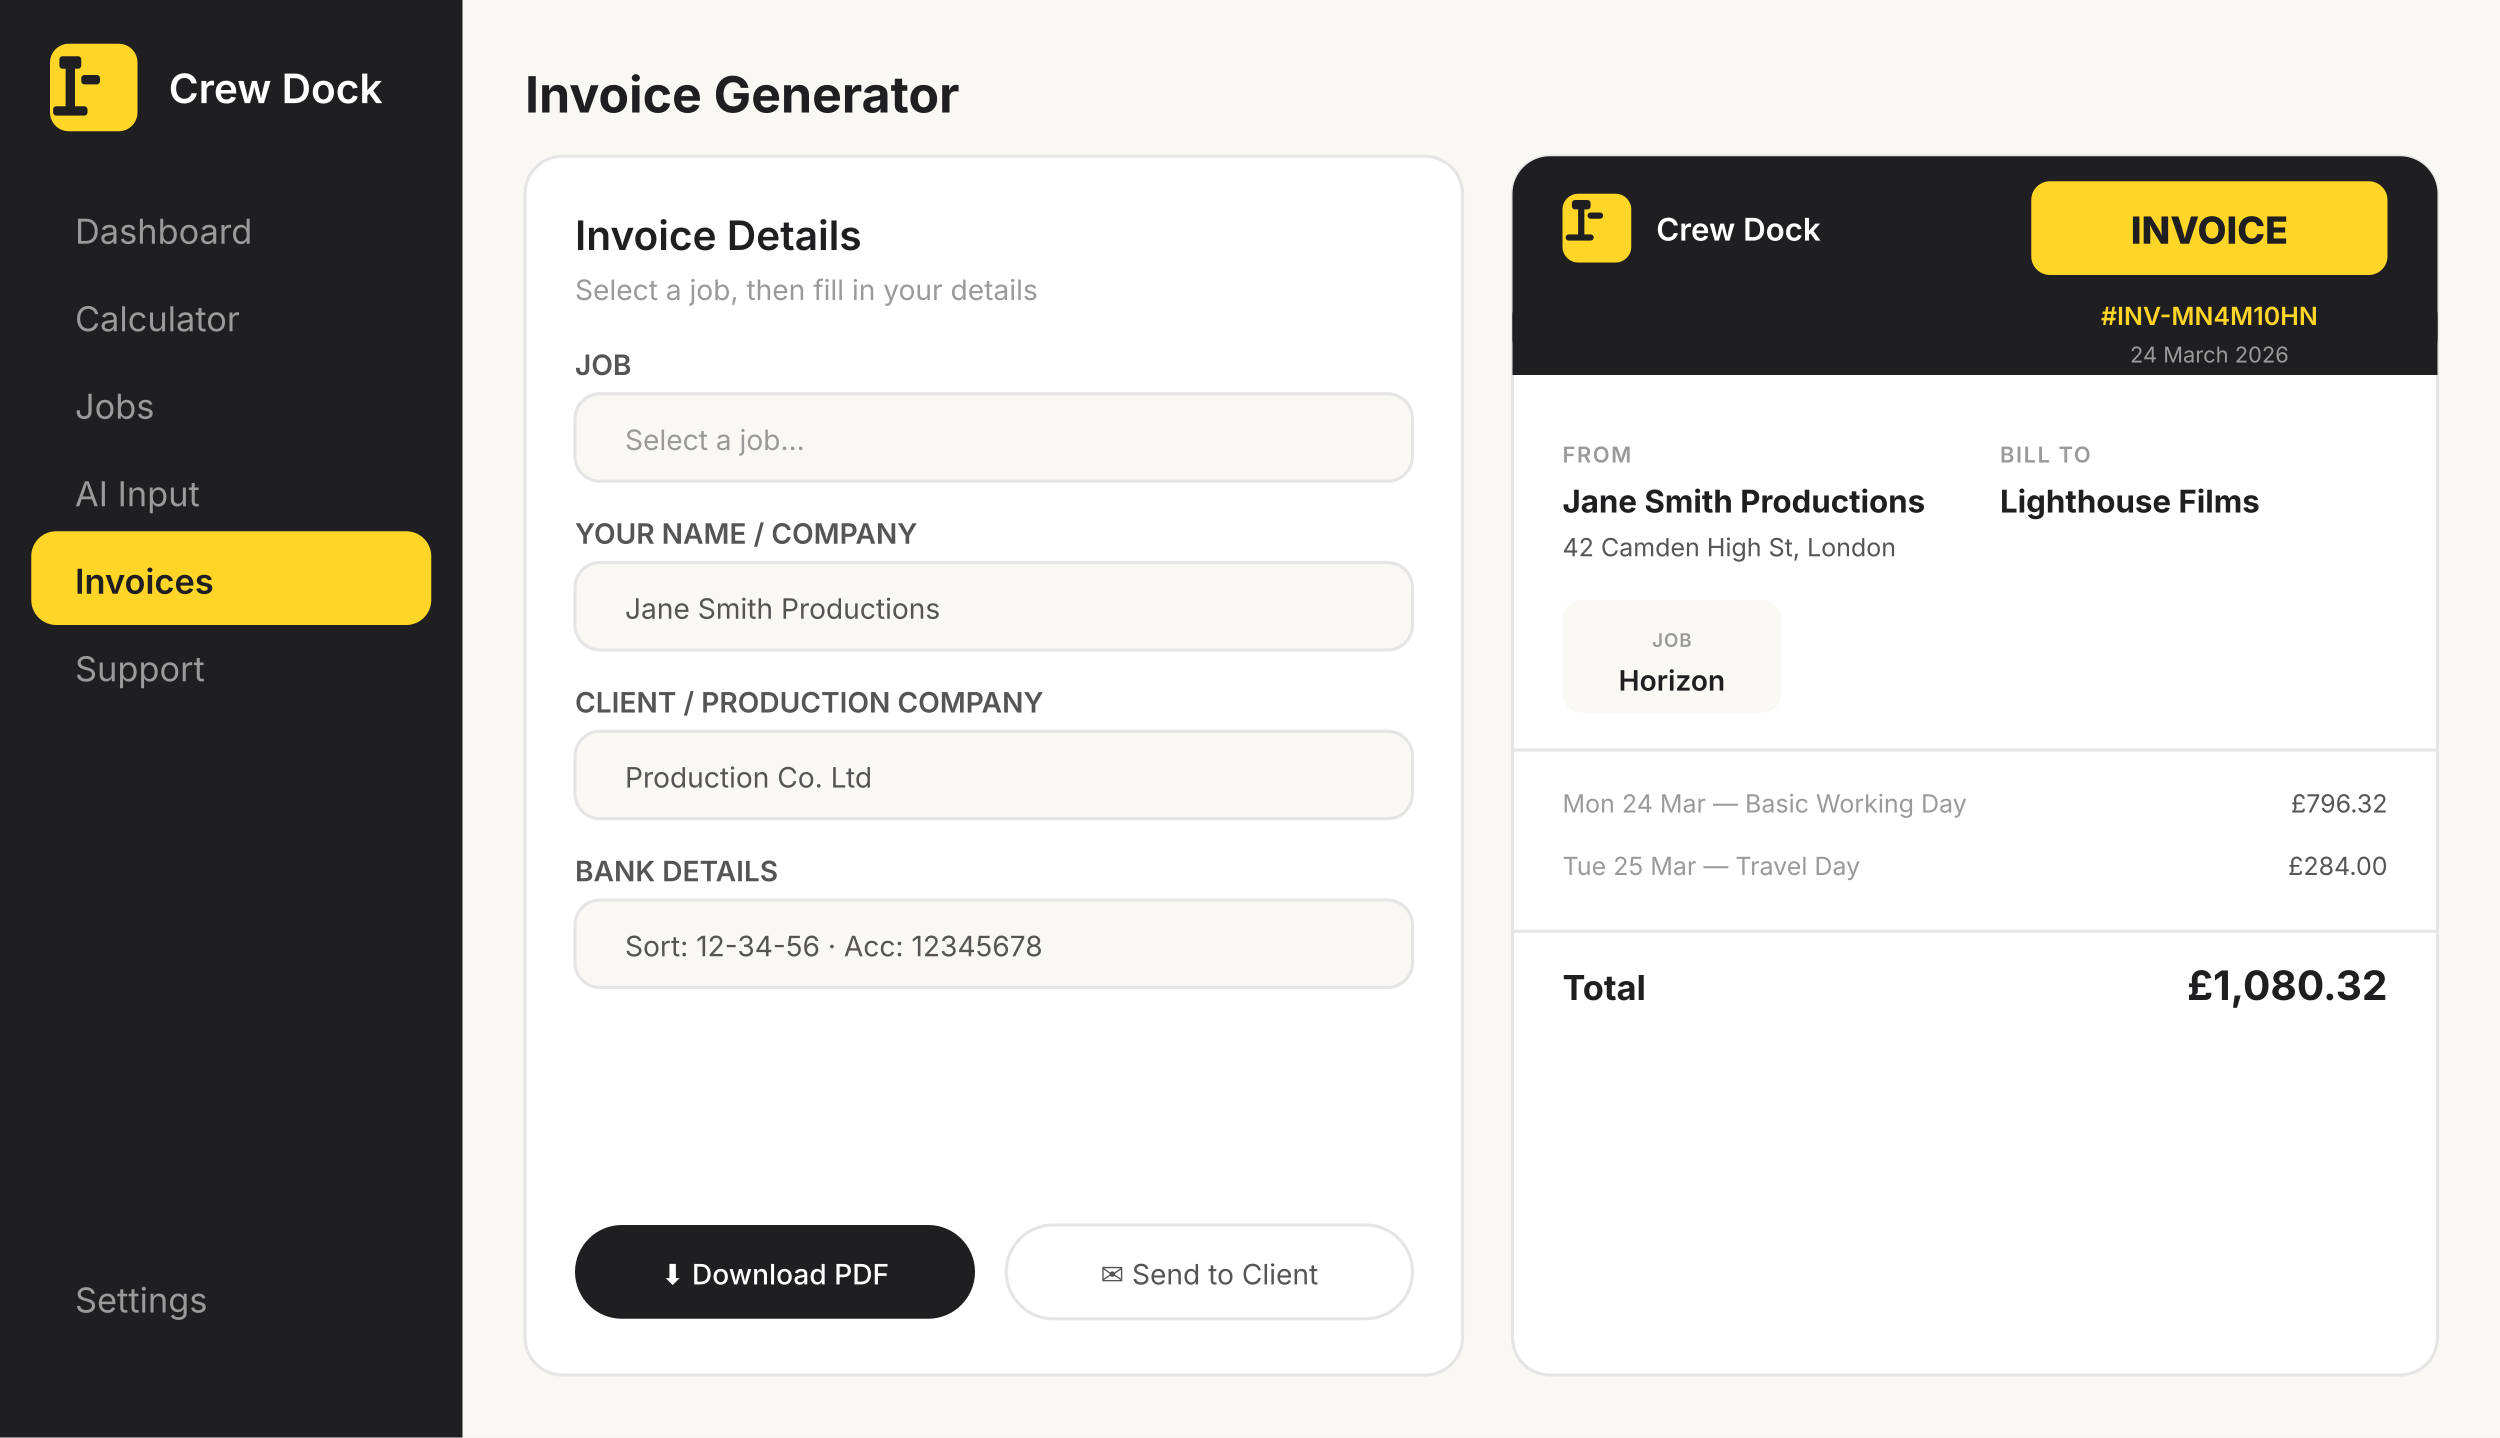
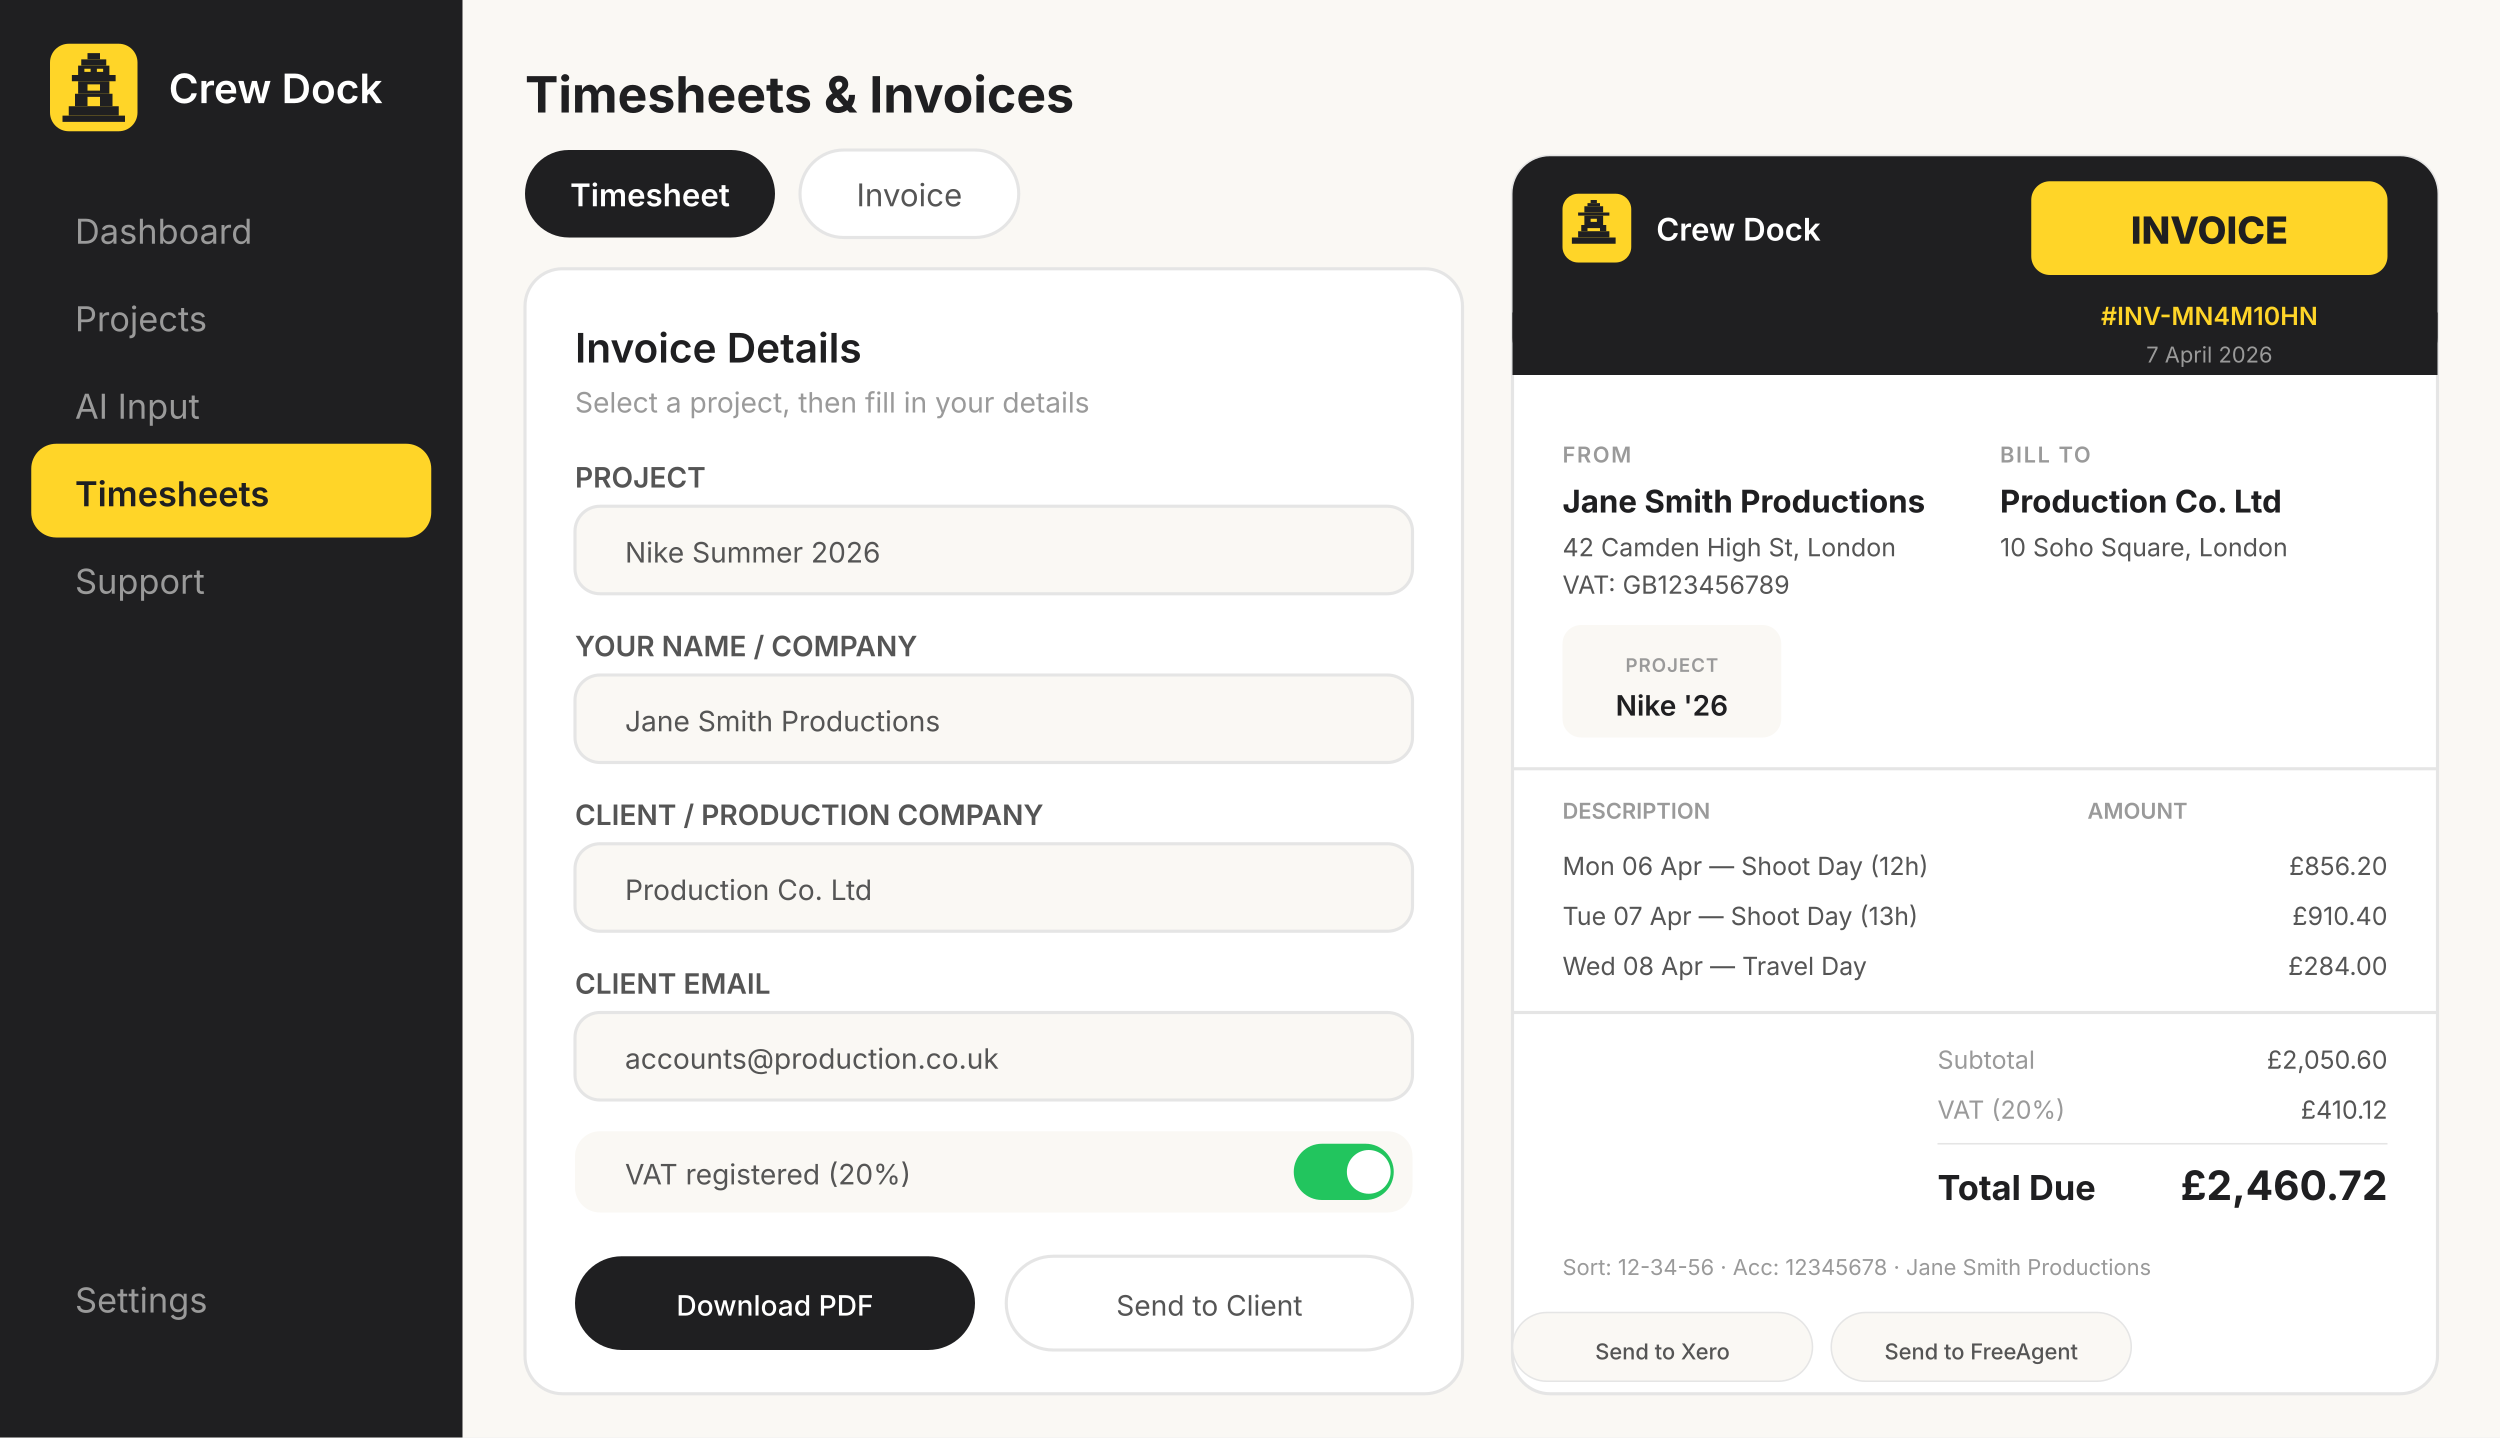
<svg xmlns="http://www.w3.org/2000/svg" viewBox="0 0 800 460" font-family="system-ui, -apple-system, sans-serif">
  <rect width="800" height="460" fill="#FAF8F4" />
  <rect width="148" height="460" fill="#1F1F21" />
  <rect x="16" y="14" width="28" height="28" rx="6" fill="#FFD528" />
-   <rect x="21" y="20" width="3" height="16" rx="1" fill="#1F1F21" />
-   <rect x="19" y="18" width="7" height="4" rx="1" fill="#1F1F21" />
-   <rect x="17" y="34" width="11" height="3" rx="1" fill="#1F1F21" />
-   <rect x="26" y="24" width="6" height="3" rx="1" fill="#1F1F21" />
+   <g fill="#1F1F21">
+     <rect x="28" y="17" width="4" height="2" />
+     <rect x="26" y="19" width="8" height="2" />
+     <rect x="25" y="21" width="10" height="3" />
+     <rect x="27" y="22" width="2" height="1" fill="#FFD528" />
+     <rect x="31" y="22" width="2" height="1" fill="#FFD528" />
+     <rect x="23" y="24" width="14" height="2" />
+     <rect x="25" y="26" width="10" height="4" />
+     <rect x="28" y="27" width="4" height="2" fill="#FFD528" />
+     <rect x="24" y="30" width="12" height="4" />
+     <rect x="28" y="31" width="4" height="3" fill="#FFD528" />
+     <rect x="22" y="34" width="16" height="3" />
+     <rect x="20" y="37" width="20" height="2" />
+   </g>
  <text x="54" y="33" fill="white" font-size="13" font-weight="600">Crew Dock</text>
  <text x="24" y="78" fill="#9A9A9A" font-size="11">Dashboard</text>
-   <text x="24" y="106" fill="#9A9A9A" font-size="11">Calculator</text>
-   <text x="24" y="134" fill="#9A9A9A" font-size="11">Jobs</text>
-   <text x="24" y="162" fill="#9A9A9A" font-size="11">AI Input</text>
-   <rect x="10" y="170" width="128" height="30" rx="8" fill="#FFD528" />
-   <text x="24" y="190" fill="#1F1F21" font-size="11" font-weight="600">Invoices</text>
-   <text x="24" y="218" fill="#9A9A9A" font-size="11">Support</text>
+   <text x="24" y="106" fill="#9A9A9A" font-size="11">Projects</text>
+   <text x="24" y="134" fill="#9A9A9A" font-size="11">AI Input</text>
+   <rect x="10" y="142" width="128" height="30" rx="8" fill="#FFD528" />
+   <text x="24" y="162" fill="#1F1F21" font-size="11" font-weight="600">Timesheets</text>
+   <text x="24" y="190" fill="#9A9A9A" font-size="11">Support</text>
  <text x="24" y="420" fill="#9A9A9A" font-size="11">Settings</text>
-   <text x="168" y="36" fill="#1F1F21" font-size="16" font-weight="700">Invoice Generator</text>
-   <rect x="168" y="50" width="300" height="390" rx="12" fill="white" stroke="#E5E5E5" stroke-width="1" />
-   <text x="184" y="80" fill="#1F1F21" font-size="13" font-weight="600">Invoice Details</text>
-   <text x="184" y="96" fill="#9A9A9A" font-size="9">Select a job, then fill in your details</text>
-   <text x="184" y="120" fill="#555" font-size="9" font-weight="600">JOB</text>
-   <rect x="184" y="126" width="268" height="28" rx="8" fill="#FAF8F4" stroke="#E5E5E5" stroke-width="1" />
-   <text x="200" y="144" fill="#9A9A9A" font-size="9">Select a job…</text>
-   <text x="184" y="174" fill="#555" font-size="9" font-weight="600">YOUR NAME / COMPANY</text>
-   <rect x="184" y="180" width="268" height="28" rx="8" fill="#FAF8F4" stroke="#E5E5E5" stroke-width="1" />
-   <text x="200" y="198" fill="#555" font-size="9">Jane Smith Productions</text>
-   <text x="184" y="228" fill="#555" font-size="9" font-weight="600">CLIENT / PRODUCTION COMPANY</text>
-   <rect x="184" y="234" width="268" height="28" rx="8" fill="#FAF8F4" stroke="#E5E5E5" stroke-width="1" />
-   <text x="200" y="252" fill="#555" font-size="9">Production Co. Ltd</text>
-   <text x="184" y="282" fill="#555" font-size="9" font-weight="600">BANK DETAILS</text>
-   <rect x="184" y="288" width="268" height="28" rx="8" fill="#FAF8F4" stroke="#E5E5E5" stroke-width="1" />
-   <text x="200" y="306" fill="#555" font-size="9">Sort: 12-34-56 · Acc: 12345678</text>
-   <rect x="184" y="392" width="128" height="30" rx="15" fill="#1F1F21" />
-   <text x="248" y="411" text-anchor="middle" fill="white" font-size="9" font-weight="500">⬇ Download PDF</text>
-   <rect x="322" y="392" width="130" height="30" rx="15" fill="white" stroke="#E5E5E5" stroke-width="1" />
-   <text x="387" y="411" text-anchor="middle" fill="#555" font-size="9">✉ Send to Client</text>
-   <rect x="484" y="50" width="296" height="390" rx="12" fill="white" stroke="#E5E5E5" stroke-width="1" />
+   <text x="168" y="36" fill="#1F1F21" font-size="16" font-weight="700">Timesheets &amp; Invoices</text>
+   <rect x="168" y="48" width="80" height="28" rx="14" fill="#1F1F21" />
+   <text x="208" y="66" text-anchor="middle" fill="white" font-size="10" font-weight="600">Timesheet</text>
+   <rect x="256" y="48" width="70" height="28" rx="14" fill="white" stroke="#E5E5E5" stroke-width="1" />
+   <text x="291" y="66" text-anchor="middle" fill="#555" font-size="10">Invoice</text>
+   <rect x="168" y="86" width="300" height="360" rx="12" fill="white" stroke="#E5E5E5" stroke-width="1" />
+   <text x="184" y="116" fill="#1F1F21" font-size="13" font-weight="600">Invoice Details</text>
+   <text x="184" y="132" fill="#9A9A9A" font-size="9">Select a project, then fill in your details</text>
+   <text x="184" y="156" fill="#555" font-size="9" font-weight="600">PROJECT</text>
+   <rect x="184" y="162" width="268" height="28" rx="8" fill="#FAF8F4" stroke="#E5E5E5" stroke-width="1" />
+   <text x="200" y="180" fill="#555" font-size="9">Nike Summer 2026</text>
+   <text x="184" y="210" fill="#555" font-size="9" font-weight="600">YOUR NAME / COMPANY</text>
+   <rect x="184" y="216" width="268" height="28" rx="8" fill="#FAF8F4" stroke="#E5E5E5" stroke-width="1" />
+   <text x="200" y="234" fill="#555" font-size="9">Jane Smith Productions</text>
+   <text x="184" y="264" fill="#555" font-size="9" font-weight="600">CLIENT / PRODUCTION COMPANY</text>
+   <rect x="184" y="270" width="268" height="28" rx="8" fill="#FAF8F4" stroke="#E5E5E5" stroke-width="1" />
+   <text x="200" y="288" fill="#555" font-size="9">Production Co. Ltd</text>
+   <text x="184" y="318" fill="#555" font-size="9" font-weight="600">CLIENT EMAIL</text>
+   <rect x="184" y="324" width="268" height="28" rx="8" fill="#FAF8F4" stroke="#E5E5E5" stroke-width="1" />
+   <text x="200" y="342" fill="#555" font-size="9">accounts@production.co.uk</text>
+   <rect x="184" y="362" width="268" height="26" rx="8" fill="#FAF8F4" />
+   <rect x="414" y="366" width="32" height="18" rx="9" fill="#22C55E" />
+   <circle cx="438" cy="375" r="7" fill="white" />
+   <text x="200" y="379" fill="#555" font-size="9">VAT registered (20%)</text>
+   <rect x="184" y="402" width="128" height="30" rx="15" fill="#1F1F21" />
+   <text x="248" y="421" text-anchor="middle" fill="white" font-size="9" font-weight="500">Download PDF</text>
+   <rect x="322" y="402" width="130" height="30" rx="15" fill="white" stroke="#E5E5E5" stroke-width="1" />
+   <text x="387" y="421" text-anchor="middle" fill="#555" font-size="9">Send to Client</text>
+   <rect x="484" y="50" width="296" height="396" rx="12" fill="white" stroke="#E5E5E5" stroke-width="1" />
  <rect x="484" y="50" width="296" height="70" rx="12" fill="#1F1F21" />
  <rect x="484" y="100" width="296" height="20" rx="0" fill="#1F1F21" />
  <rect x="500" y="62" width="22" height="22" rx="5" fill="#FFD528" />
-   <rect x="505" y="66" width="2" height="10" rx="1" fill="#1F1F21" />
-   <rect x="503" y="64" width="6" height="3" rx="1" fill="#1F1F21" />
-   <rect x="501" y="75" width="9" height="2" rx="1" fill="#1F1F21" />
-   <rect x="508" y="68" width="5" height="2" rx="1" fill="#1F1F21" />
+   <g fill="#1F1F21">
+     <rect x="509" y="64" width="2" height="1" />
+     <rect x="508" y="65" width="4" height="1" />
+     <rect x="507" y="66" width="6" height="2" />
+     <rect x="505" y="68" width="10" height="1" />
+     <rect x="507" y="69" width="6" height="3" />
+     <rect x="509" y="70" width="2" height="1" fill="#FFD528" />
+     <rect x="506" y="72" width="8" height="2" />
+     <rect x="508" y="73" width="4" height="1" fill="#FFD528" />
+     <rect x="505" y="74" width="10" height="2" />
+     <rect x="503" y="76" width="14" height="2" />
+   </g>
  <text x="530" y="77" fill="white" font-size="10" font-weight="600">Crew Dock</text>
  <rect x="650" y="58" width="114" height="30" rx="6" fill="#FFD528" />
  <text x="707" y="78" text-anchor="middle" fill="#1F1F21" font-size="12" font-weight="800">INVOICE</text>
  <text x="707" y="104" text-anchor="middle" fill="#FFD528" font-size="8" font-weight="600">#INV-MN4M10HN</text>
-   <text x="707" y="116" text-anchor="middle" fill="#9A9A9A" font-size="7">24 March 2026</text>
+   <text x="707" y="116" text-anchor="middle" fill="#9A9A9A" font-size="7">7 April 2026</text>
  <text x="500" y="148" fill="#9A9A9A" font-size="7" font-weight="600" letter-spacing="0.5">FROM</text>
  <text x="500" y="164" fill="#1F1F21" font-size="10" font-weight="700">Jane Smith Productions</text>
  <text x="500" y="178" fill="#555" font-size="8">42 Camden High St, London</text>
+   <text x="500" y="190" fill="#555" font-size="8">VAT: GB123456789</text>
  <text x="640" y="148" fill="#9A9A9A" font-size="7" font-weight="600" letter-spacing="0.5">BILL TO</text>
-   <text x="640" y="164" fill="#1F1F21" font-size="10" font-weight="700">Lighthouse Films</text>
-   <rect x="500" y="192" width="70" height="36" rx="6" fill="#FAF8F4" />
-   <text x="535" y="207" text-anchor="middle" fill="#9A9A9A" font-size="6" font-weight="600" letter-spacing="0.3">JOB</text>
-   <text x="535" y="221" text-anchor="middle" fill="#1F1F21" font-size="9" font-weight="600">Horizon</text>
-   <line x1="484" y1="240" x2="780" y2="240" stroke="#E5E5E5" stroke-width="1" />
-   <text x="500" y="260" fill="#9A9A9A" font-size="8">Mon 24 Mar — Basic Working Day</text>
-   <text x="764" y="260" text-anchor="end" fill="#555" font-size="8">£796.32</text>
-   <text x="500" y="280" fill="#9A9A9A" font-size="8">Tue 25 Mar — Travel Day</text>
-   <text x="764" y="280" text-anchor="end" fill="#555" font-size="8">£284.00</text>
-   <line x1="484" y1="298" x2="780" y2="298" stroke="#E5E5E5" stroke-width="1" />
-   <text x="500" y="320" fill="#1F1F21" font-size="11" font-weight="700">Total</text>
-   <text x="764" y="320" text-anchor="end" fill="#1F1F21" font-size="13" font-weight="700">£1,080.32</text>
+   <text x="640" y="164" fill="#1F1F21" font-size="10" font-weight="700">Production Co. Ltd</text>
+   <text x="640" y="178" fill="#555" font-size="8">10 Soho Square, London</text>
+   <rect x="500" y="200" width="70" height="36" rx="6" fill="#FAF8F4" />
+   <text x="535" y="215" text-anchor="middle" fill="#9A9A9A" font-size="6" font-weight="600" letter-spacing="0.3">PROJECT</text>
+   <text x="535" y="229" text-anchor="middle" fill="#1F1F21" font-size="9" font-weight="600">Nike '26</text>
+   <line x1="484" y1="246" x2="780" y2="246" stroke="#E5E5E5" stroke-width="1" />
+   <text x="500" y="262" fill="#9A9A9A" font-size="7" font-weight="600">DESCRIPTION</text>
+   <text x="700" y="262" text-anchor="end" fill="#9A9A9A" font-size="7" font-weight="600">AMOUNT</text>
+   <text x="500" y="280" fill="#555" font-size="8">Mon 06 Apr — Shoot Day (12h)</text>
+   <text x="764" y="280" text-anchor="end" fill="#555" font-size="8">£856.20</text>
+   <text x="500" y="296" fill="#555" font-size="8">Tue 07 Apr — Shoot Day (13h)</text>
+   <text x="764" y="296" text-anchor="end" fill="#555" font-size="8">£910.40</text>
+   <text x="500" y="312" fill="#555" font-size="8">Wed 08 Apr — Travel Day</text>
+   <text x="764" y="312" text-anchor="end" fill="#555" font-size="8">£284.00</text>
+   <line x1="484" y1="324" x2="780" y2="324" stroke="#E5E5E5" stroke-width="1" />
+   <text x="620" y="342" fill="#9A9A9A" font-size="8">Subtotal</text>
+   <text x="764" y="342" text-anchor="end" fill="#555" font-size="8">£2,050.60</text>
+   <text x="620" y="358" fill="#9A9A9A" font-size="8">VAT (20%)</text>
+   <text x="764" y="358" text-anchor="end" fill="#555" font-size="8">£410.12</text>
+   <line x1="620" y1="366" x2="764" y2="366" stroke="#E5E5E5" stroke-width="0.5" />
+   <text x="620" y="384" fill="#1F1F21" font-size="11" font-weight="700">Total Due</text>
+   <text x="764" y="384" text-anchor="end" fill="#1F1F21" font-size="13" font-weight="700">£2,460.72</text>
+   <text x="500" y="408" fill="#9A9A9A" font-size="7">Sort: 12-34-56 · Acc: 12345678 · Jane Smith Productions</text>
+   <rect x="484" y="420" width="96" height="22" rx="11" fill="#FAF8F4" stroke="#E5E5E5" stroke-width="0.5" />
+   <text x="532" y="435" text-anchor="middle" fill="#555" font-size="7" font-weight="500">Send to Xero</text>
+   <rect x="586" y="420" width="96" height="22" rx="11" fill="#FAF8F4" stroke="#E5E5E5" stroke-width="0.5" />
+   <text x="634" y="435" text-anchor="middle" fill="#555" font-size="7" font-weight="500">Send to FreeAgent</text>
</svg>
